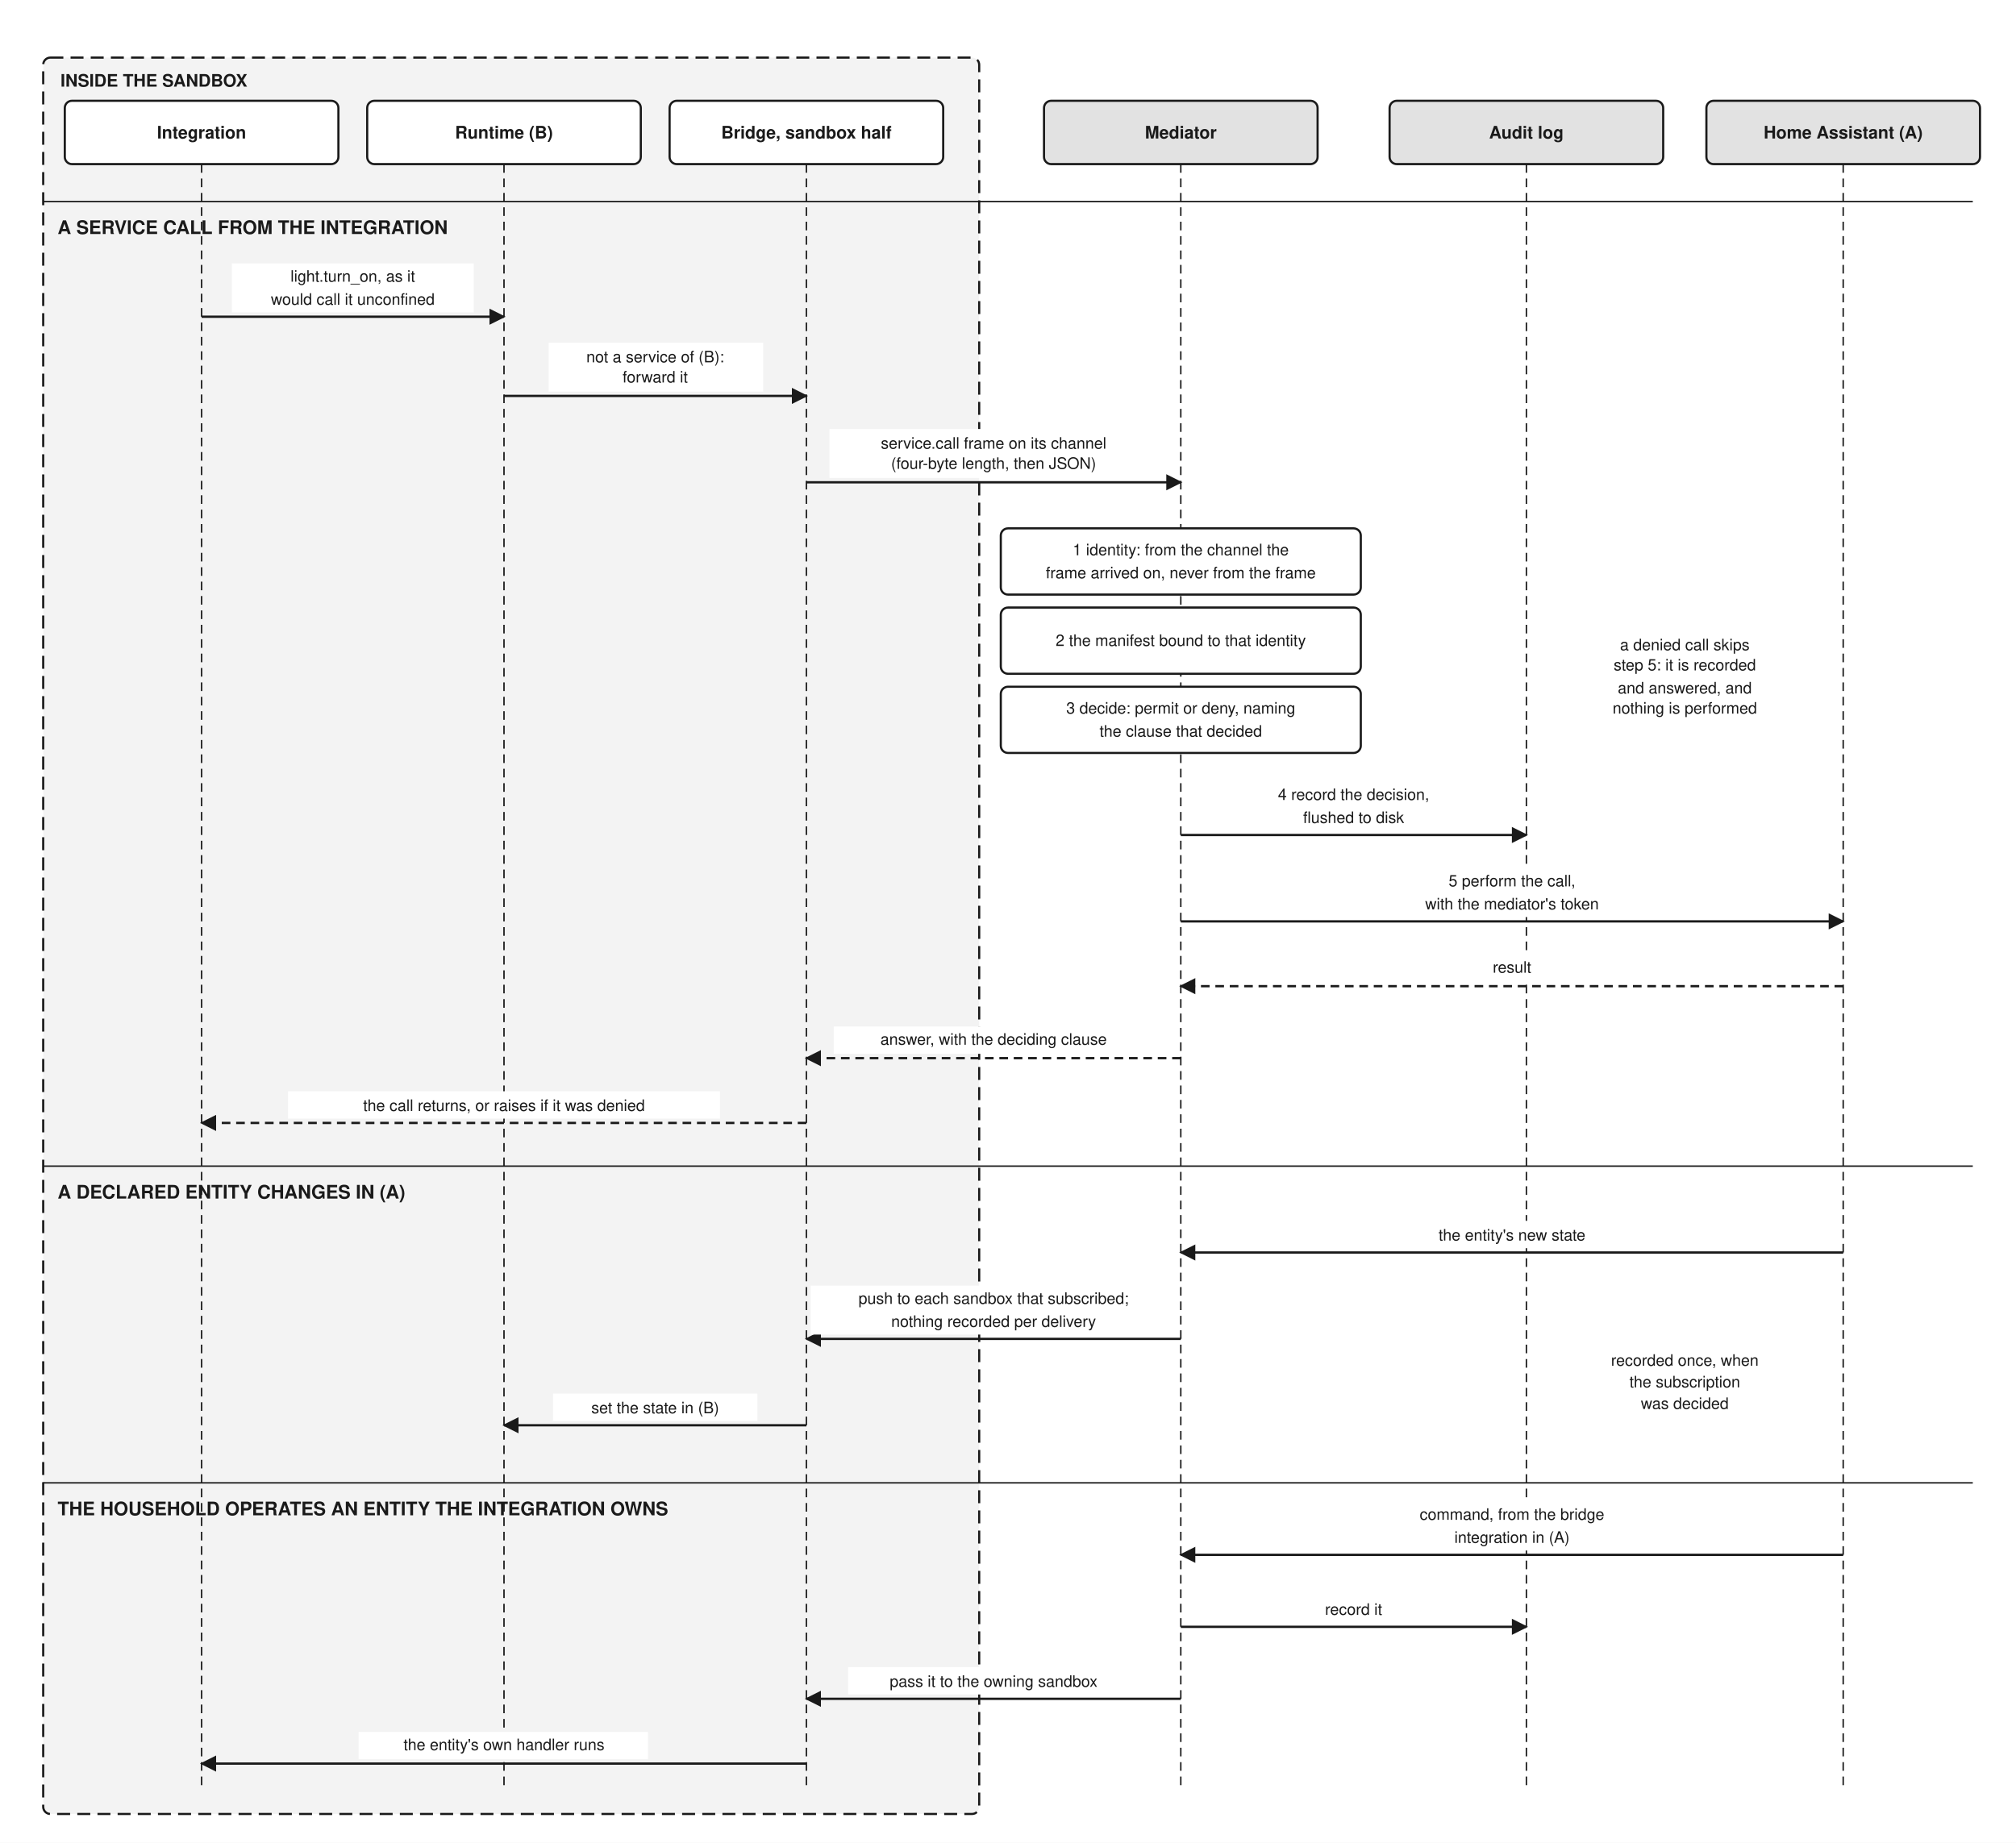
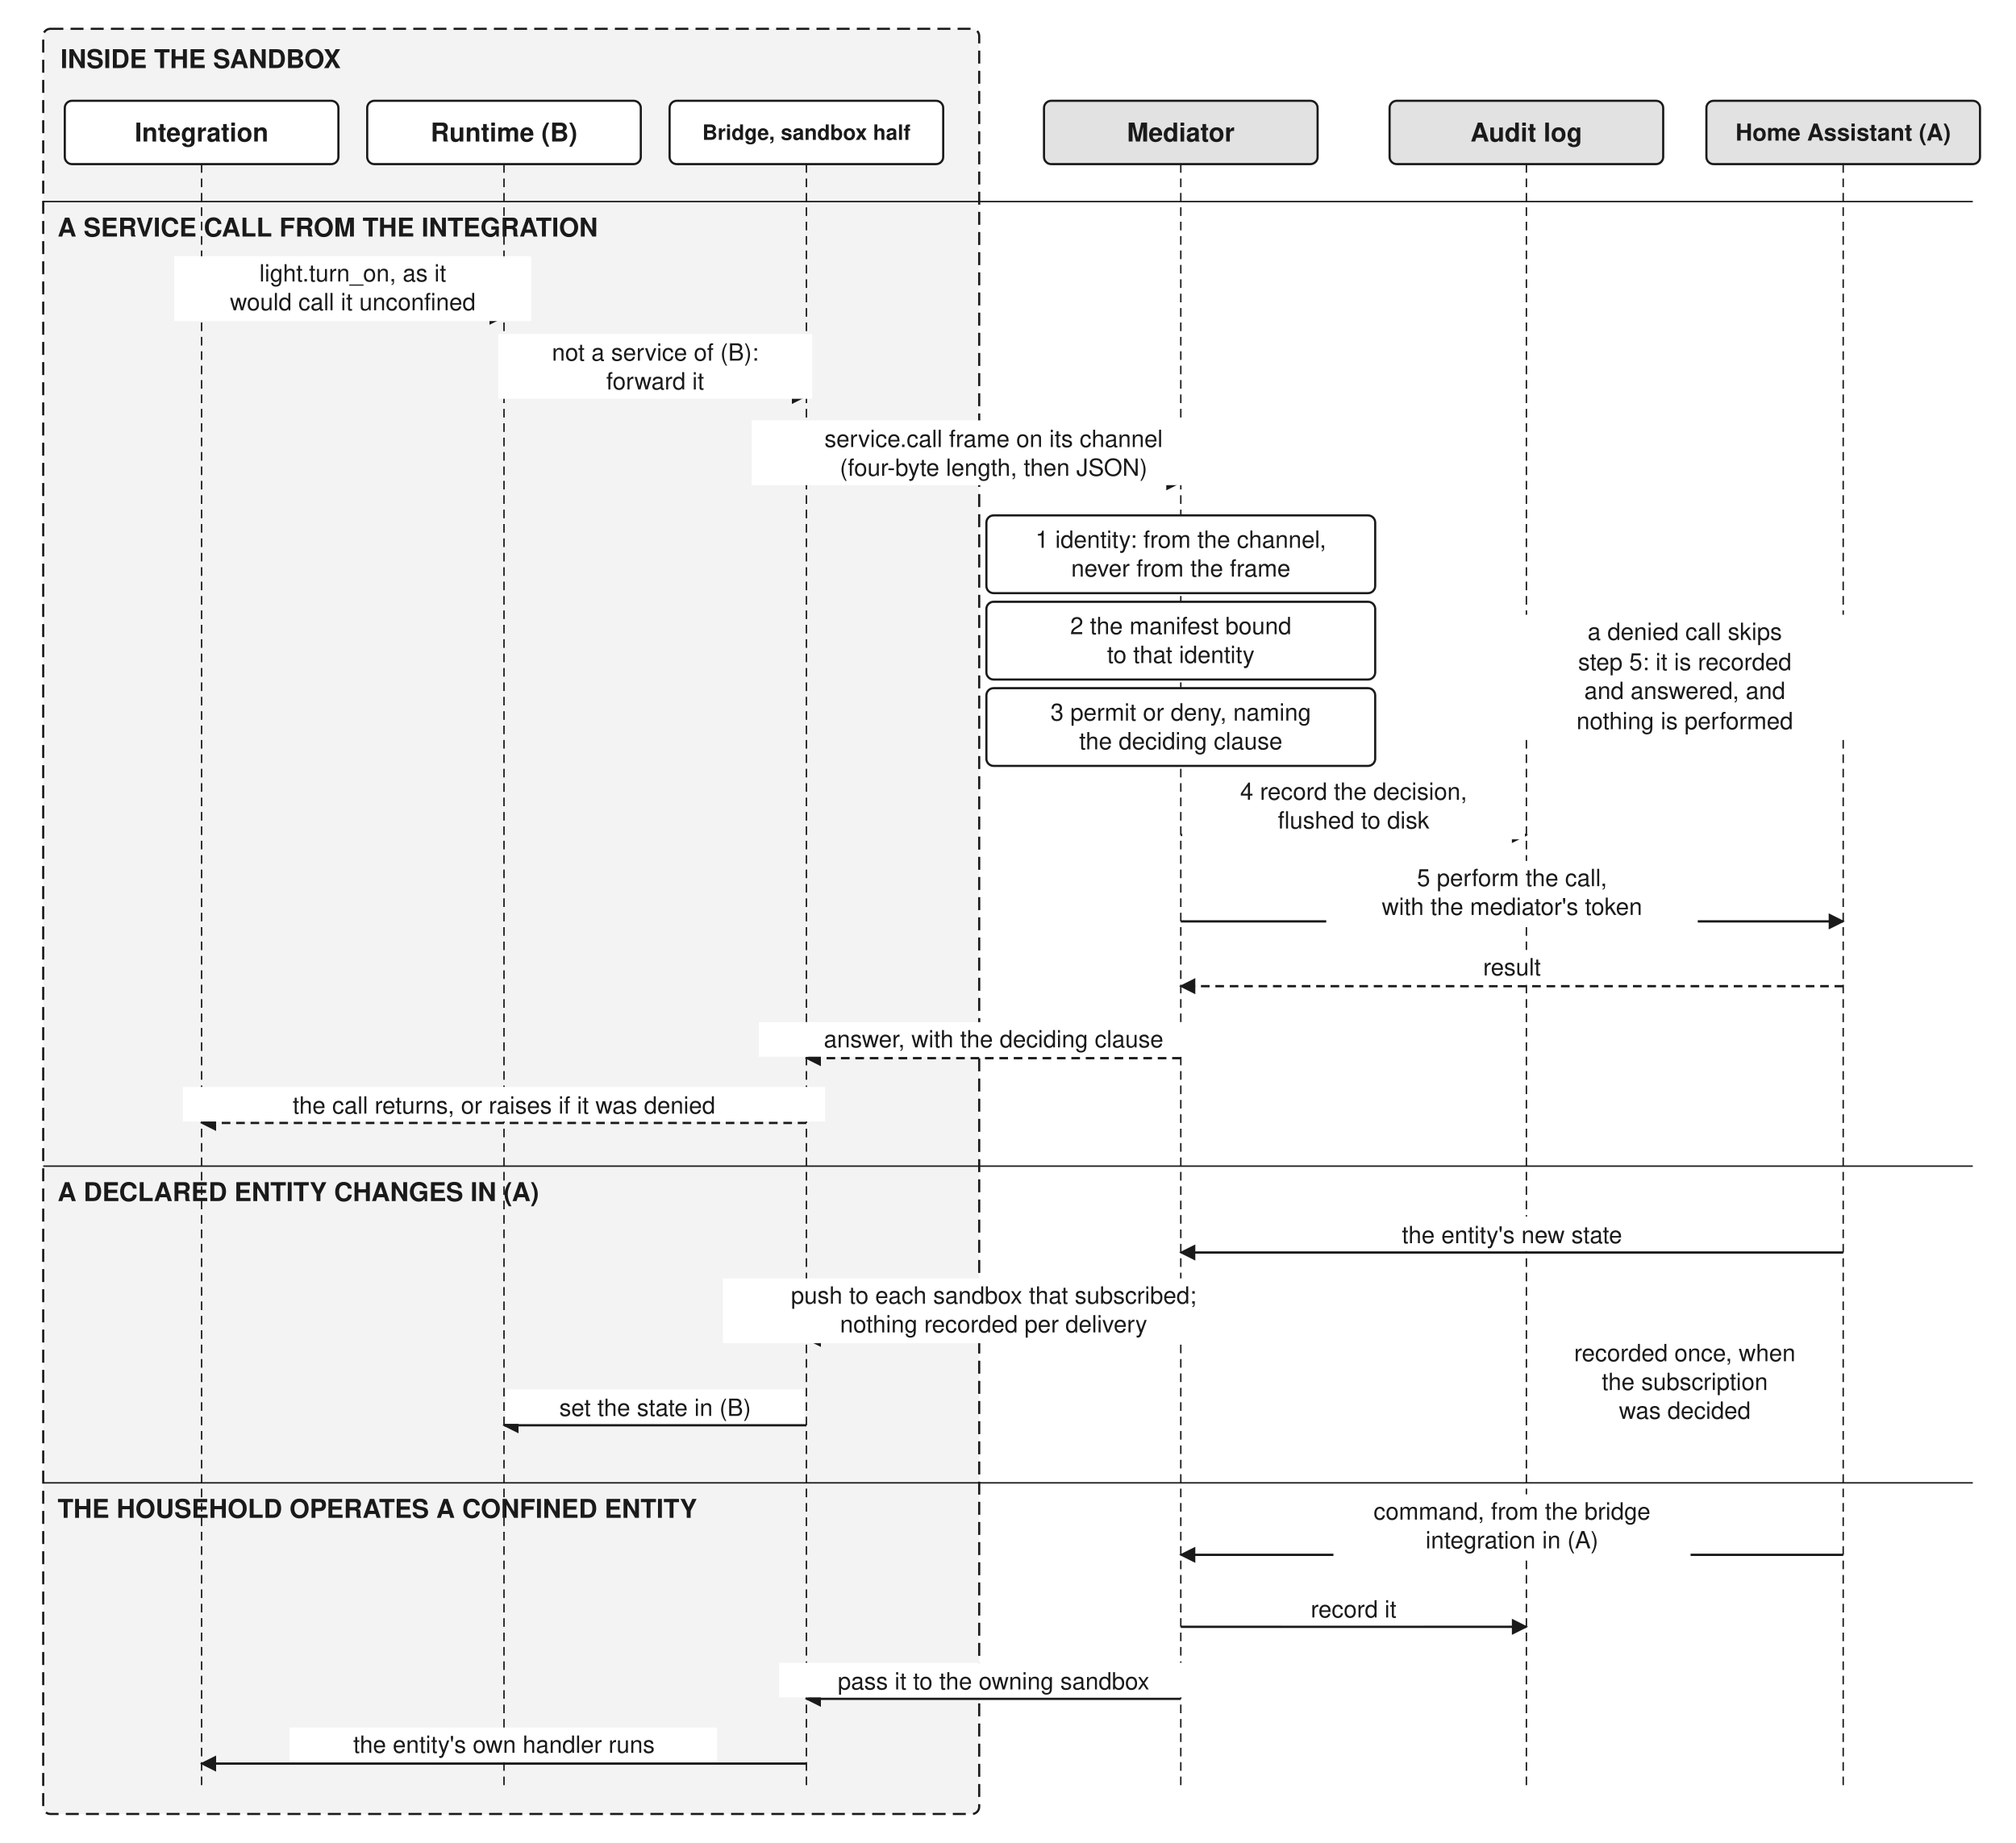
<svg xmlns="http://www.w3.org/2000/svg" width="1400" height="1280" viewBox="0 0 1400 1280">
  <rect width="100%" height="100%" fill="#ffffff" />
  <defs>
    <marker id="ar" viewBox="0 0 10 10" refX="9" refY="5" markerWidth="7" markerHeight="7" orient="auto-start-reverse">
      <path d="M0,0 L10,5 L0,10 z" fill="#1a1a1a" />
    </marker>
  </defs>
-   <rect x="30" y="40" width="650" height="1220" rx="5" fill="#f3f3f3" stroke="#1a1a1a" stroke-width="1.5" stroke-dasharray="9 5" />
-   <text x="42" y="56" font-size="12" font-family="Helvetica,Arial,sans-serif" font-weight="bold" fill="#1a1a1a" text-anchor="start" dominant-baseline="middle">INSIDE THE SANDBOX</text>
+   <rect x="30" y="20" width="650" height="1240" rx="5" fill="#f3f3f3" stroke="#1a1a1a" stroke-width="1.5" stroke-dasharray="9 5" />
+   <text x="42" y="41" font-size="18" font-family="Helvetica,Arial,sans-serif" font-weight="bold" fill="#1a1a1a" text-anchor="start" dominant-baseline="middle">INSIDE THE SANDBOX</text>
  <rect x="45" y="70" width="190" height="44" rx="5" fill="#ffffff" stroke="#1a1a1a" stroke-width="1.5" />
-   <text x="140" y="92" font-size="12" font-family="Helvetica,Arial,sans-serif" font-weight="bold" fill="#1a1a1a" text-anchor="middle" dominant-baseline="middle">Integration</text>
+   <text x="140" y="92" font-size="18" font-family="Helvetica,Arial,sans-serif" font-weight="bold" fill="#1a1a1a" text-anchor="middle" dominant-baseline="middle">Integration</text>
  <path d="M 140,114 L 140,1240" fill="none" stroke="#1a1a1a" stroke-width="1" stroke-dasharray="6 4" />
  <rect x="255" y="70" width="190" height="44" rx="5" fill="#ffffff" stroke="#1a1a1a" stroke-width="1.5" />
-   <text x="350" y="92" font-size="12" font-family="Helvetica,Arial,sans-serif" font-weight="bold" fill="#1a1a1a" text-anchor="middle" dominant-baseline="middle">Runtime (B)</text>
+   <text x="350" y="92" font-size="18" font-family="Helvetica,Arial,sans-serif" font-weight="bold" fill="#1a1a1a" text-anchor="middle" dominant-baseline="middle">Runtime (B)</text>
  <path d="M 350,114 L 350,1240" fill="none" stroke="#1a1a1a" stroke-width="1" stroke-dasharray="6 4" />
  <rect x="465" y="70" width="190" height="44" rx="5" fill="#ffffff" stroke="#1a1a1a" stroke-width="1.5" />
-   <text x="560" y="92" font-size="12" font-family="Helvetica,Arial,sans-serif" font-weight="bold" fill="#1a1a1a" text-anchor="middle" dominant-baseline="middle">Bridge, sandbox half</text>
+   <text x="560" y="92" font-size="14.661" font-family="Helvetica,Arial,sans-serif" font-weight="bold" fill="#1a1a1a" text-anchor="middle" dominant-baseline="middle">Bridge, sandbox half</text>
  <path d="M 560,114 L 560,1240" fill="none" stroke="#1a1a1a" stroke-width="1" stroke-dasharray="6 4" />
  <rect x="725" y="70" width="190" height="44" rx="5" fill="#e2e2e2" stroke="#1a1a1a" stroke-width="1.5" />
-   <text x="820" y="92" font-size="12" font-family="Helvetica,Arial,sans-serif" font-weight="bold" fill="#1a1a1a" text-anchor="middle" dominant-baseline="middle">Mediator</text>
+   <text x="820" y="92" font-size="18" font-family="Helvetica,Arial,sans-serif" font-weight="bold" fill="#1a1a1a" text-anchor="middle" dominant-baseline="middle">Mediator</text>
  <path d="M 820,114 L 820,1240" fill="none" stroke="#1a1a1a" stroke-width="1" stroke-dasharray="6 4" />
  <rect x="965" y="70" width="190" height="44" rx="5" fill="#e2e2e2" stroke="#1a1a1a" stroke-width="1.5" />
-   <text x="1060" y="92" font-size="12" font-family="Helvetica,Arial,sans-serif" font-weight="bold" fill="#1a1a1a" text-anchor="middle" dominant-baseline="middle">Audit log</text>
+   <text x="1060" y="92" font-size="18" font-family="Helvetica,Arial,sans-serif" font-weight="bold" fill="#1a1a1a" text-anchor="middle" dominant-baseline="middle">Audit log</text>
  <path d="M 1060,114 L 1060,1240" fill="none" stroke="#1a1a1a" stroke-width="1" stroke-dasharray="6 4" />
  <rect x="1185" y="70" width="190" height="44" rx="5" fill="#e2e2e2" stroke="#1a1a1a" stroke-width="1.5" />
-   <text x="1280" y="92" font-size="12" font-family="Helvetica,Arial,sans-serif" font-weight="bold" fill="#1a1a1a" text-anchor="middle" dominant-baseline="middle">Home Assistant (A)</text>
+   <text x="1280" y="92" font-size="16.245" font-family="Helvetica,Arial,sans-serif" font-weight="bold" fill="#1a1a1a" text-anchor="middle" dominant-baseline="middle">Home Assistant (A)</text>
  <path d="M 1280,114 L 1280,1240" fill="none" stroke="#1a1a1a" stroke-width="1" stroke-dasharray="6 4" />
  <path d="M 30,140 L 1370,140" fill="none" stroke="#1a1a1a" stroke-width="1" />
-   <text x="40" y="158" font-size="13" font-family="Helvetica,Arial,sans-serif" font-weight="bold" fill="#1a1a1a" text-anchor="start" dominant-baseline="middle">A SERVICE CALL FROM THE INTEGRATION</text>
+   <text x="40" y="158" font-size="18" font-family="Helvetica,Arial,sans-serif" font-weight="bold" fill="#1a1a1a" text-anchor="start" dominant-baseline="middle">A SERVICE CALL FROM THE INTEGRATION</text>
  <path d="M 140,220 L 350,220" fill="none" stroke="#1a1a1a" stroke-width="1.6" marker-end="url(#ar)" />
-   <rect x="161" y="183" width="168" height="34" fill="#ffffff" />
-   <text x="245" y="192" font-size="11" font-family="Helvetica,Arial,sans-serif" font-weight="normal" fill="#1a1a1a" text-anchor="middle" dominant-baseline="middle">light.turn_on, as it</text>
-   <text x="245" y="208" font-size="11" font-family="Helvetica,Arial,sans-serif" font-weight="normal" fill="#1a1a1a" text-anchor="middle" dominant-baseline="middle">would call it unconfined</text>
+   <rect x="121" y="178" width="248" height="45" fill="#ffffff" />
+   <text x="245" y="190" font-size="16.5" font-family="Helvetica,Arial,sans-serif" font-weight="normal" fill="#1a1a1a" text-anchor="middle" dominant-baseline="middle">light.turn_on, as it</text>
+   <text x="245" y="210" font-size="16.5" font-family="Helvetica,Arial,sans-serif" font-weight="normal" fill="#1a1a1a" text-anchor="middle" dominant-baseline="middle">would call it unconfined</text>
  <path d="M 350,275 L 560,275" fill="none" stroke="#1a1a1a" stroke-width="1.6" marker-end="url(#ar)" />
-   <rect x="381" y="238" width="149" height="34" fill="#ffffff" />
-   <text x="455" y="248" font-size="11" font-family="Helvetica,Arial,sans-serif" font-weight="normal" fill="#1a1a1a" text-anchor="middle" dominant-baseline="middle">not a service of (B):</text>
-   <text x="455" y="262" font-size="11" font-family="Helvetica,Arial,sans-serif" font-weight="normal" fill="#1a1a1a" text-anchor="middle" dominant-baseline="middle">forward it</text>
+   <rect x="346" y="232" width="218" height="45" fill="#ffffff" />
+   <text x="455" y="245" font-size="16.5" font-family="Helvetica,Arial,sans-serif" font-weight="normal" fill="#1a1a1a" text-anchor="middle" dominant-baseline="middle">not a service of (B):</text>
+   <text x="455" y="265" font-size="16.5" font-family="Helvetica,Arial,sans-serif" font-weight="normal" fill="#1a1a1a" text-anchor="middle" dominant-baseline="middle">forward it</text>
  <path d="M 560,335 L 820,335" fill="none" stroke="#1a1a1a" stroke-width="1.6" marker-end="url(#ar)" />
-   <rect x="576" y="298" width="228" height="34" fill="#ffffff" />
-   <text x="690" y="308" font-size="11" font-family="Helvetica,Arial,sans-serif" font-weight="normal" fill="#1a1a1a" text-anchor="middle" dominant-baseline="middle">service.call frame on its channel</text>
-   <text x="690" y="322" font-size="11" font-family="Helvetica,Arial,sans-serif" font-weight="normal" fill="#1a1a1a" text-anchor="middle" dominant-baseline="middle">(four-byte length, then JSON)</text>
-   <rect x="695" y="367.0" width="250" height="46" rx="5" fill="#ffffff" stroke="#1a1a1a" stroke-width="1.5" />
-   <text x="820" y="382" font-size="11" font-family="Helvetica,Arial,sans-serif" font-weight="normal" fill="#1a1a1a" text-anchor="middle" dominant-baseline="middle">1  identity: from the channel the</text>
-   <text x="820" y="398" font-size="11" font-family="Helvetica,Arial,sans-serif" font-weight="normal" fill="#1a1a1a" text-anchor="middle" dominant-baseline="middle">frame arrived on, never from the frame</text>
-   <rect x="695" y="422.0" width="250" height="46" rx="5" fill="#ffffff" stroke="#1a1a1a" stroke-width="1.5" />
-   <text x="820" y="445" font-size="11" font-family="Helvetica,Arial,sans-serif" font-weight="normal" fill="#1a1a1a" text-anchor="middle" dominant-baseline="middle">2  the manifest bound to that identity</text>
-   <rect x="695" y="477.0" width="250" height="46" rx="5" fill="#ffffff" stroke="#1a1a1a" stroke-width="1.5" />
-   <text x="820" y="492" font-size="11" font-family="Helvetica,Arial,sans-serif" font-weight="normal" fill="#1a1a1a" text-anchor="middle" dominant-baseline="middle">3  decide: permit or deny, naming</text>
-   <text x="820" y="508" font-size="11" font-family="Helvetica,Arial,sans-serif" font-weight="normal" fill="#1a1a1a" text-anchor="middle" dominant-baseline="middle">the clause that decided</text>
+   <rect x="522" y="292" width="337" height="45" fill="#ffffff" />
+   <text x="690" y="305" font-size="16.5" font-family="Helvetica,Arial,sans-serif" font-weight="normal" fill="#1a1a1a" text-anchor="middle" dominant-baseline="middle">service.call frame on its channel</text>
+   <text x="690" y="325" font-size="16.5" font-family="Helvetica,Arial,sans-serif" font-weight="normal" fill="#1a1a1a" text-anchor="middle" dominant-baseline="middle">(four-byte length, then JSON)</text>
+   <rect x="685" y="358.0" width="270" height="54" rx="5" fill="#ffffff" stroke="#1a1a1a" stroke-width="1.5" />
+   <text x="820" y="375" font-size="16.5" font-family="Helvetica,Arial,sans-serif" font-weight="normal" fill="#1a1a1a" text-anchor="middle" dominant-baseline="middle">1  identity: from the channel,</text>
+   <text x="820" y="395" font-size="16.5" font-family="Helvetica,Arial,sans-serif" font-weight="normal" fill="#1a1a1a" text-anchor="middle" dominant-baseline="middle">never from the frame</text>
+   <rect x="685" y="418.0" width="270" height="54" rx="5" fill="#ffffff" stroke="#1a1a1a" stroke-width="1.5" />
+   <text x="820" y="435" font-size="16.5" font-family="Helvetica,Arial,sans-serif" font-weight="normal" fill="#1a1a1a" text-anchor="middle" dominant-baseline="middle">2  the manifest bound</text>
+   <text x="820" y="455" font-size="16.5" font-family="Helvetica,Arial,sans-serif" font-weight="normal" fill="#1a1a1a" text-anchor="middle" dominant-baseline="middle">to that identity</text>
+   <rect x="685" y="478.0" width="270" height="54" rx="5" fill="#ffffff" stroke="#1a1a1a" stroke-width="1.5" />
+   <text x="820" y="495" font-size="16.5" font-family="Helvetica,Arial,sans-serif" font-weight="normal" fill="#1a1a1a" text-anchor="middle" dominant-baseline="middle">3  permit or deny, naming</text>
+   <text x="820" y="515" font-size="16.5" font-family="Helvetica,Arial,sans-serif" font-weight="normal" fill="#1a1a1a" text-anchor="middle" dominant-baseline="middle">the deciding clause</text>
  <path d="M 820,580 L 1060,580" fill="none" stroke="#1a1a1a" stroke-width="1.6" marker-end="url(#ar)" />
-   <rect x="859" y="543" width="162" height="34" fill="#ffffff" />
-   <text x="940" y="552" font-size="11" font-family="Helvetica,Arial,sans-serif" font-weight="normal" fill="#1a1a1a" text-anchor="middle" dominant-baseline="middle">4  record the decision,</text>
-   <text x="940" y="568" font-size="11" font-family="Helvetica,Arial,sans-serif" font-weight="normal" fill="#1a1a1a" text-anchor="middle" dominant-baseline="middle">flushed to disk</text>
+   <rect x="821" y="538" width="238" height="45" fill="#ffffff" />
+   <text x="940" y="550" font-size="16.5" font-family="Helvetica,Arial,sans-serif" font-weight="normal" fill="#1a1a1a" text-anchor="middle" dominant-baseline="middle">4  record the decision,</text>
+   <text x="940" y="570" font-size="16.5" font-family="Helvetica,Arial,sans-serif" font-weight="normal" fill="#1a1a1a" text-anchor="middle" dominant-baseline="middle">flushed to disk</text>
  <path d="M 820,640 L 1280,640" fill="none" stroke="#1a1a1a" stroke-width="1.6" marker-end="url(#ar)" />
-   <rect x="962" y="603" width="175" height="34" fill="#ffffff" />
-   <text x="1050" y="612" font-size="11" font-family="Helvetica,Arial,sans-serif" font-weight="normal" fill="#1a1a1a" text-anchor="middle" dominant-baseline="middle">5  perform the call,</text>
-   <text x="1050" y="628" font-size="11" font-family="Helvetica,Arial,sans-serif" font-weight="normal" fill="#1a1a1a" text-anchor="middle" dominant-baseline="middle">with the mediator's token</text>
+   <rect x="921" y="598" width="258" height="45" fill="#ffffff" />
+   <text x="1050" y="610" font-size="16.5" font-family="Helvetica,Arial,sans-serif" font-weight="normal" fill="#1a1a1a" text-anchor="middle" dominant-baseline="middle">5  perform the call,</text>
+   <text x="1050" y="630" font-size="16.5" font-family="Helvetica,Arial,sans-serif" font-weight="normal" fill="#1a1a1a" text-anchor="middle" dominant-baseline="middle">with the mediator's token</text>
  <path d="M 1280,685 L 820,685" fill="none" stroke="#1a1a1a" stroke-width="1.6" stroke-dasharray="6 4" marker-end="url(#ar)" />
-   <rect x="1025" y="663" width="50" height="19" fill="#ffffff" />
-   <text x="1050" y="672" font-size="11" font-family="Helvetica,Arial,sans-serif" font-weight="normal" fill="#1a1a1a" text-anchor="middle" dominant-baseline="middle">result</text>
+   <rect x="1015" y="660" width="69" height="24" fill="#ffffff" />
+   <text x="1050" y="672" font-size="16.5" font-family="Helvetica,Arial,sans-serif" font-weight="normal" fill="#1a1a1a" text-anchor="middle" dominant-baseline="middle">result</text>
  <path d="M 820,735 L 560,735" fill="none" stroke="#1a1a1a" stroke-width="1.6" stroke-dasharray="6 4" marker-end="url(#ar)" />
-   <rect x="579" y="713" width="221" height="19" fill="#ffffff" />
-   <text x="690" y="722" font-size="11" font-family="Helvetica,Arial,sans-serif" font-weight="normal" fill="#1a1a1a" text-anchor="middle" dominant-baseline="middle">answer, with the deciding clause</text>
+   <rect x="527" y="710" width="327" height="24" fill="#ffffff" />
+   <text x="690" y="722" font-size="16.5" font-family="Helvetica,Arial,sans-serif" font-weight="normal" fill="#1a1a1a" text-anchor="middle" dominant-baseline="middle">answer, with the deciding clause</text>
  <path d="M 560,780 L 140,780" fill="none" stroke="#1a1a1a" stroke-width="1.6" stroke-dasharray="6 4" marker-end="url(#ar)" />
-   <rect x="200" y="758" width="300" height="19" fill="#ffffff" />
-   <text x="350" y="768" font-size="11" font-family="Helvetica,Arial,sans-serif" font-weight="normal" fill="#1a1a1a" text-anchor="middle" dominant-baseline="middle">the call returns, or raises if it was denied</text>
-   <rect x="1092" y="438" width="155" height="64" fill="#ffffff" />
-   <text x="1170" y="448" font-size="11" font-family="Helvetica,Arial,sans-serif" font-weight="normal" fill="#1a1a1a" text-anchor="middle" dominant-baseline="middle">a denied call skips</text>
-   <text x="1170" y="462" font-size="11" font-family="Helvetica,Arial,sans-serif" font-weight="normal" fill="#1a1a1a" text-anchor="middle" dominant-baseline="middle">step 5: it is recorded</text>
-   <text x="1170" y="478" font-size="11" font-family="Helvetica,Arial,sans-serif" font-weight="normal" fill="#1a1a1a" text-anchor="middle" dominant-baseline="middle">and answered, and</text>
-   <text x="1170" y="492" font-size="11" font-family="Helvetica,Arial,sans-serif" font-weight="normal" fill="#1a1a1a" text-anchor="middle" dominant-baseline="middle">nothing is performed</text>
+   <rect x="127" y="755" width="446" height="24" fill="#ffffff" />
+   <text x="350" y="768" font-size="16.5" font-family="Helvetica,Arial,sans-serif" font-weight="normal" fill="#1a1a1a" text-anchor="middle" dominant-baseline="middle">the call returns, or raises if it was denied</text>
+   <rect x="1056" y="427" width="228" height="86" fill="#ffffff" />
+   <text x="1170" y="439" font-size="16.5" font-family="Helvetica,Arial,sans-serif" font-weight="normal" fill="#1a1a1a" text-anchor="middle" dominant-baseline="middle">a denied call skips</text>
+   <text x="1170" y="460" font-size="16.5" font-family="Helvetica,Arial,sans-serif" font-weight="normal" fill="#1a1a1a" text-anchor="middle" dominant-baseline="middle">step 5: it is recorded</text>
+   <text x="1170" y="480" font-size="16.5" font-family="Helvetica,Arial,sans-serif" font-weight="normal" fill="#1a1a1a" text-anchor="middle" dominant-baseline="middle">and answered, and</text>
+   <text x="1170" y="501" font-size="16.5" font-family="Helvetica,Arial,sans-serif" font-weight="normal" fill="#1a1a1a" text-anchor="middle" dominant-baseline="middle">nothing is performed</text>
  <path d="M 30,810 L 1370,810" fill="none" stroke="#1a1a1a" stroke-width="1" />
-   <text x="40" y="828" font-size="13" font-family="Helvetica,Arial,sans-serif" font-weight="bold" fill="#1a1a1a" text-anchor="start" dominant-baseline="middle">A DECLARED ENTITY CHANGES IN (A)</text>
+   <text x="40" y="828" font-size="18" font-family="Helvetica,Arial,sans-serif" font-weight="bold" fill="#1a1a1a" text-anchor="start" dominant-baseline="middle">A DECLARED ENTITY CHANGES IN (A)</text>
  <path d="M 1280,870 L 820,870" fill="none" stroke="#1a1a1a" stroke-width="1.6" marker-end="url(#ar)" />
-   <rect x="972" y="848" width="155" height="19" fill="#ffffff" />
-   <text x="1050" y="858" font-size="11" font-family="Helvetica,Arial,sans-serif" font-weight="normal" fill="#1a1a1a" text-anchor="middle" dominant-baseline="middle">the entity's new state</text>
+   <rect x="936" y="845" width="228" height="24" fill="#ffffff" />
+   <text x="1050" y="858" font-size="16.5" font-family="Helvetica,Arial,sans-serif" font-weight="normal" fill="#1a1a1a" text-anchor="middle" dominant-baseline="middle">the entity's new state</text>
  <path d="M 820,930 L 560,930" fill="none" stroke="#1a1a1a" stroke-width="1.6" marker-end="url(#ar)" />
-   <rect x="563" y="893" width="254" height="34" fill="#ffffff" />
-   <text x="690" y="902" font-size="11" font-family="Helvetica,Arial,sans-serif" font-weight="normal" fill="#1a1a1a" text-anchor="middle" dominant-baseline="middle">push to each sandbox that subscribed;</text>
-   <text x="690" y="918" font-size="11" font-family="Helvetica,Arial,sans-serif" font-weight="normal" fill="#1a1a1a" text-anchor="middle" dominant-baseline="middle">nothing recorded per delivery</text>
+   <rect x="502" y="888" width="376" height="45" fill="#ffffff" />
+   <text x="690" y="900" font-size="16.5" font-family="Helvetica,Arial,sans-serif" font-weight="normal" fill="#1a1a1a" text-anchor="middle" dominant-baseline="middle">push to each sandbox that subscribed;</text>
+   <text x="690" y="920" font-size="16.5" font-family="Helvetica,Arial,sans-serif" font-weight="normal" fill="#1a1a1a" text-anchor="middle" dominant-baseline="middle">nothing recorded per delivery</text>
  <path d="M 560,990 L 350,990" fill="none" stroke="#1a1a1a" stroke-width="1.6" marker-end="url(#ar)" />
-   <rect x="384" y="968" width="142" height="19" fill="#ffffff" />
-   <text x="455" y="978" font-size="11" font-family="Helvetica,Arial,sans-serif" font-weight="normal" fill="#1a1a1a" text-anchor="middle" dominant-baseline="middle">set the state in (B)</text>
-   <rect x="1102" y="936" width="135" height="49" fill="#ffffff" />
-   <text x="1170" y="945" font-size="11" font-family="Helvetica,Arial,sans-serif" font-weight="normal" fill="#1a1a1a" text-anchor="middle" dominant-baseline="middle">recorded once, when</text>
-   <text x="1170" y="960" font-size="11" font-family="Helvetica,Arial,sans-serif" font-weight="normal" fill="#1a1a1a" text-anchor="middle" dominant-baseline="middle">the subscription</text>
-   <text x="1170" y="975" font-size="11" font-family="Helvetica,Arial,sans-serif" font-weight="normal" fill="#1a1a1a" text-anchor="middle" dominant-baseline="middle">was decided</text>
+   <rect x="351" y="965" width="208" height="24" fill="#ffffff" />
+   <text x="455" y="978" font-size="16.5" font-family="Helvetica,Arial,sans-serif" font-weight="normal" fill="#1a1a1a" text-anchor="middle" dominant-baseline="middle">set the state in (B)</text>
+   <rect x="1071" y="927" width="198" height="66" fill="#ffffff" />
+   <text x="1170" y="940" font-size="16.5" font-family="Helvetica,Arial,sans-serif" font-weight="normal" fill="#1a1a1a" text-anchor="middle" dominant-baseline="middle">recorded once, when</text>
+   <text x="1170" y="960" font-size="16.5" font-family="Helvetica,Arial,sans-serif" font-weight="normal" fill="#1a1a1a" text-anchor="middle" dominant-baseline="middle">the subscription</text>
+   <text x="1170" y="980" font-size="16.5" font-family="Helvetica,Arial,sans-serif" font-weight="normal" fill="#1a1a1a" text-anchor="middle" dominant-baseline="middle">was decided</text>
  <path d="M 30,1030 L 1370,1030" fill="none" stroke="#1a1a1a" stroke-width="1" />
-   <text x="40" y="1048" font-size="13" font-family="Helvetica,Arial,sans-serif" font-weight="bold" fill="#1a1a1a" text-anchor="start" dominant-baseline="middle">THE HOUSEHOLD OPERATES AN ENTITY THE INTEGRATION OWNS</text>
+   <text x="40" y="1048" font-size="18" font-family="Helvetica,Arial,sans-serif" font-weight="bold" fill="#1a1a1a" text-anchor="start" dominant-baseline="middle">THE HOUSEHOLD OPERATES A CONFINED ENTITY</text>
  <path d="M 1280,1080 L 820,1080" fill="none" stroke="#1a1a1a" stroke-width="1.6" marker-end="url(#ar)" />
-   <rect x="966" y="1043" width="168" height="34" fill="#ffffff" />
-   <text x="1050" y="1052" font-size="11" font-family="Helvetica,Arial,sans-serif" font-weight="normal" fill="#1a1a1a" text-anchor="middle" dominant-baseline="middle">command, from the bridge</text>
-   <text x="1050" y="1068" font-size="11" font-family="Helvetica,Arial,sans-serif" font-weight="normal" fill="#1a1a1a" text-anchor="middle" dominant-baseline="middle">integration in (A)</text>
+   <rect x="926" y="1038" width="248" height="45" fill="#ffffff" />
+   <text x="1050" y="1050" font-size="16.5" font-family="Helvetica,Arial,sans-serif" font-weight="normal" fill="#1a1a1a" text-anchor="middle" dominant-baseline="middle">command, from the bridge</text>
+   <text x="1050" y="1070" font-size="16.5" font-family="Helvetica,Arial,sans-serif" font-weight="normal" fill="#1a1a1a" text-anchor="middle" dominant-baseline="middle">integration in (A)</text>
  <path d="M 820,1130 L 1060,1130" fill="none" stroke="#1a1a1a" stroke-width="1.6" marker-end="url(#ar)" />
-   <rect x="905" y="1108" width="69" height="19" fill="#ffffff" />
-   <text x="940" y="1118" font-size="11" font-family="Helvetica,Arial,sans-serif" font-weight="normal" fill="#1a1a1a" text-anchor="middle" dominant-baseline="middle">record it</text>
+   <rect x="890" y="1105" width="99" height="24" fill="#ffffff" />
+   <text x="940" y="1118" font-size="16.5" font-family="Helvetica,Arial,sans-serif" font-weight="normal" fill="#1a1a1a" text-anchor="middle" dominant-baseline="middle">record it</text>
  <path d="M 820,1180 L 560,1180" fill="none" stroke="#1a1a1a" stroke-width="1.6" marker-end="url(#ar)" />
-   <rect x="589" y="1158" width="201" height="19" fill="#ffffff" />
-   <text x="690" y="1168" font-size="11" font-family="Helvetica,Arial,sans-serif" font-weight="normal" fill="#1a1a1a" text-anchor="middle" dominant-baseline="middle">pass it to the owning sandbox</text>
+   <rect x="541" y="1155" width="297" height="24" fill="#ffffff" />
+   <text x="690" y="1168" font-size="16.5" font-family="Helvetica,Arial,sans-serif" font-weight="normal" fill="#1a1a1a" text-anchor="middle" dominant-baseline="middle">pass it to the owning sandbox</text>
  <path d="M 560,1225 L 140,1225" fill="none" stroke="#1a1a1a" stroke-width="1.6" marker-end="url(#ar)" />
-   <rect x="249" y="1203" width="201" height="19" fill="#ffffff" />
-   <text x="350" y="1212" font-size="11" font-family="Helvetica,Arial,sans-serif" font-weight="normal" fill="#1a1a1a" text-anchor="middle" dominant-baseline="middle">the entity's own handler runs</text>
+   <rect x="201" y="1200" width="297" height="24" fill="#ffffff" />
+   <text x="350" y="1212" font-size="16.5" font-family="Helvetica,Arial,sans-serif" font-weight="normal" fill="#1a1a1a" text-anchor="middle" dominant-baseline="middle">the entity's own handler runs</text>
</svg>
